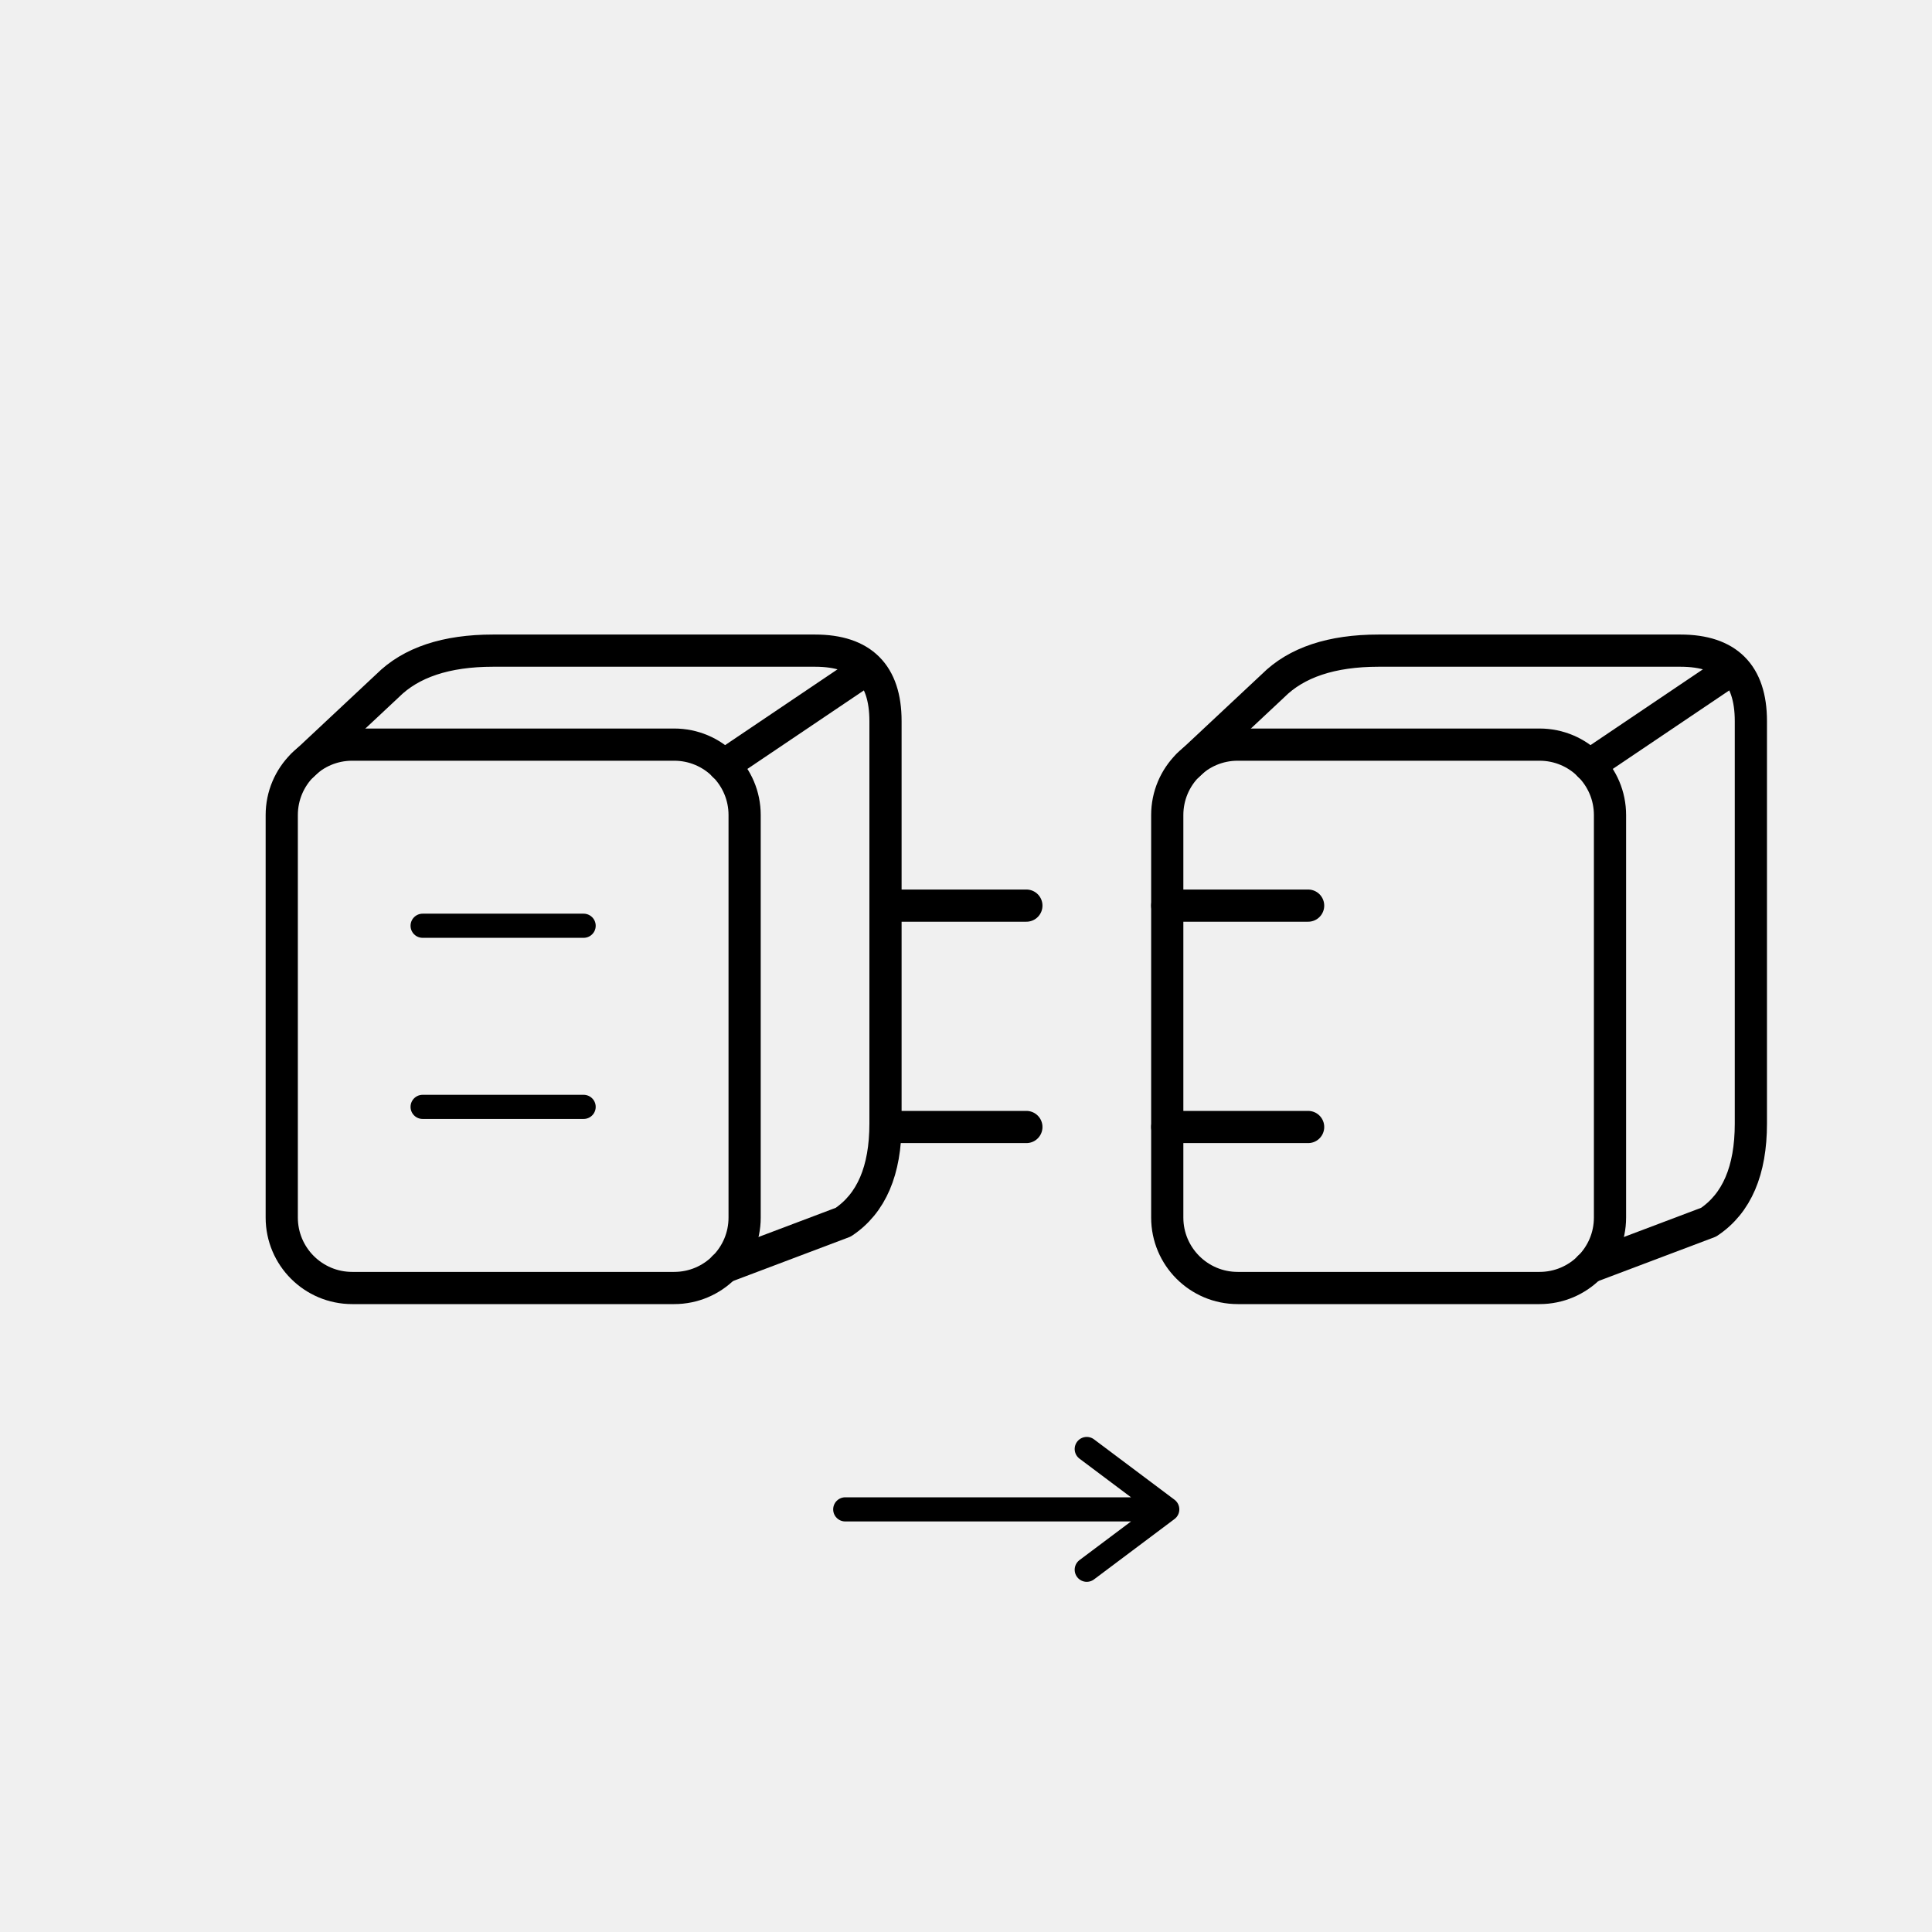
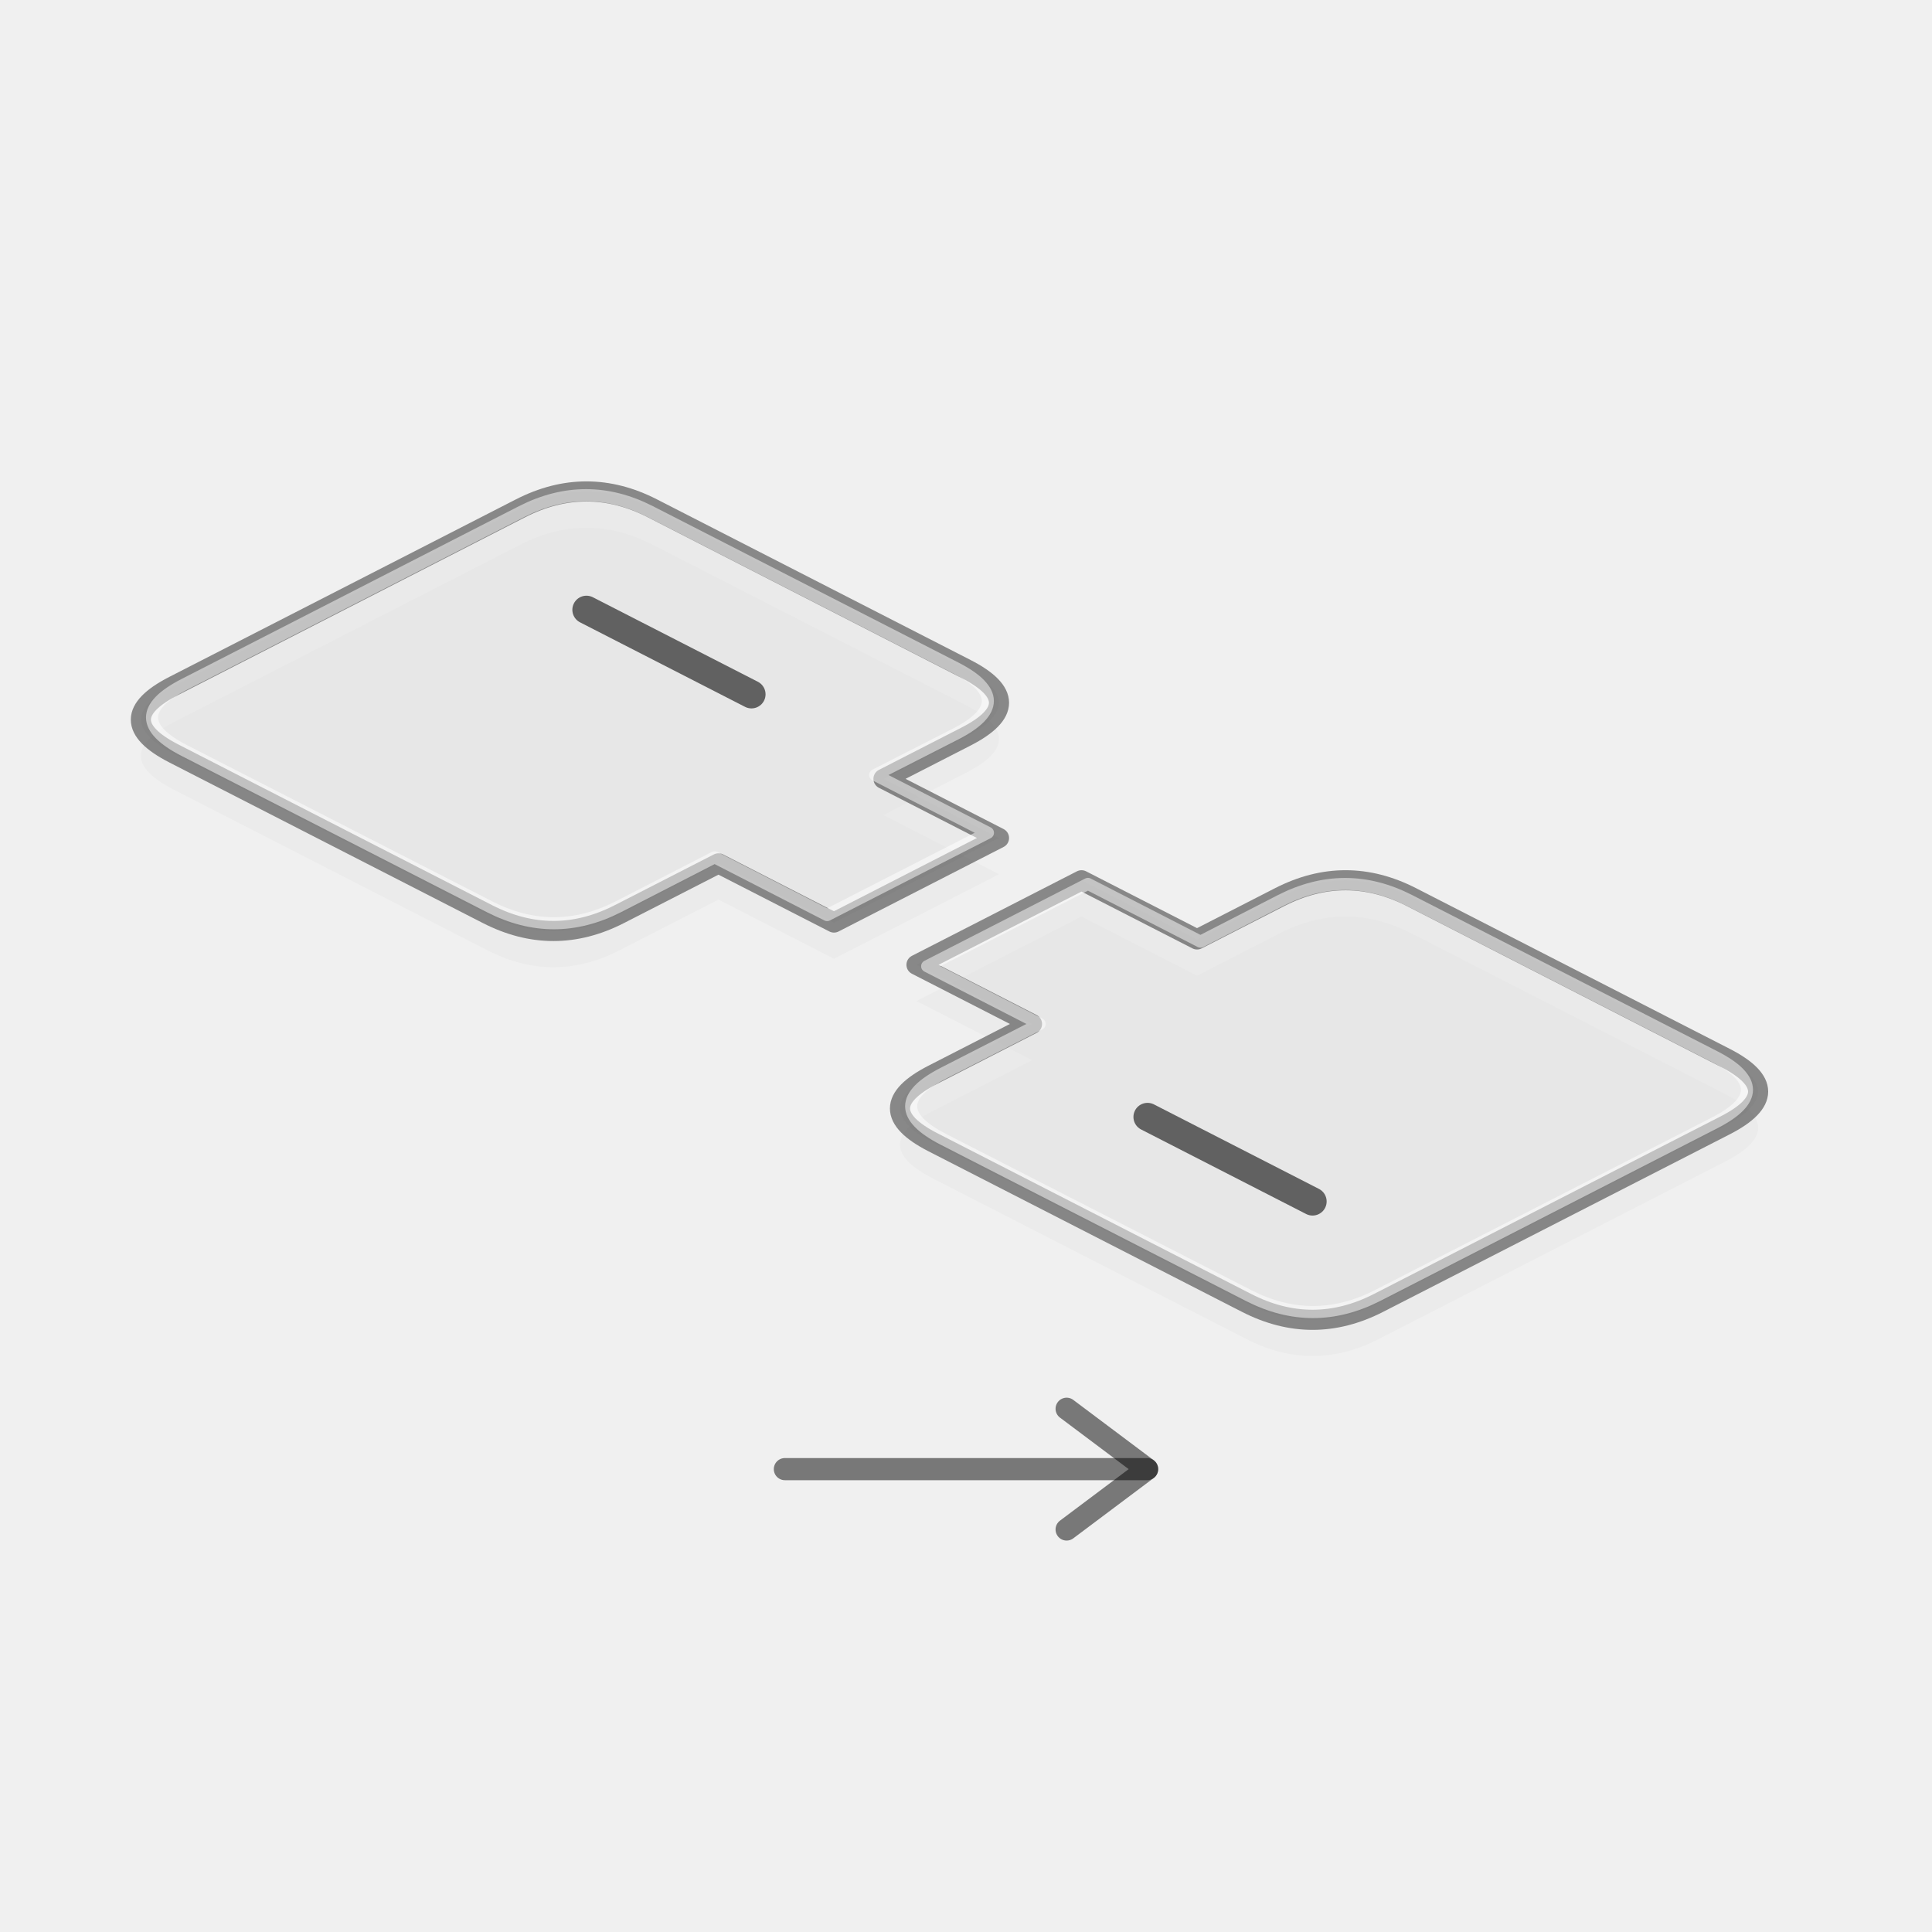
- <svg xmlns="http://www.w3.org/2000/svg" width="96" height="96" viewBox="0 0 96 96" fill="none" stroke="currentColor" stroke-width="1.6" stroke-linecap="round" stroke-linejoin="round">
-   <rect x="14" y="37" width="23" height="27" rx="3.5" />
-   <path d="M15.03 38.03 19.25 34.08Q21 32.33 24.5 32.33H40.5Q44 32.33 44 35.83V55.83Q44 59.33 41.9 60.73L35.97 62.97M35.97 38.03 43.12 33.21" />
-   <rect x="58" y="37" width="22" height="27" rx="3.5" />
-   <path d="M59.03 38.03 63.25 34.08Q65 32.33 68.5 32.33H83.5Q87 32.33 87 35.83V55.83Q87 59.33 84.9 60.73L78.97 62.97M78.97 38.03 86.12 33.21" />
-   <path d="M44 45h7m-7 11h7M58 45h7m-7 11h7" />
-   <path d="M21 46h8m-8 9h8M42 75h16m-4-3 4 3-4 3" stroke-width="1.2" />
+ <svg xmlns="http://www.w3.org/2000/svg" width="96" height="96" viewBox="0 0 96 96" fill="none" stroke="currentColor" stroke-width="1" stroke-linecap="round" stroke-linejoin="round">
+   <path d="M32.42 27.06 L48 35.04 Q51.28 36.72 48 38.4 L43.9 40.5 L49.64 43.44 L41.44 47.64 L35.7 44.7 L30.78 47.22 Q27.5 48.9 24.22 47.22 L8.64 39.24 Q5.36 37.56 8.64 35.88 L25.86 27.06 Q29.14 25.38 32.42 27.06 Z" fill="currentColor" fill-opacity="0.02" stroke="none" />
+   <path d="M32.42 25.26 L48 33.24 Q51.28 34.92 48 36.6 L43.9 38.7 L49.64 41.64 L41.44 45.84 L35.7 42.9 L30.78 45.42 Q27.5 47.1 24.22 45.42 L8.64 37.44 Q5.36 35.76 8.64 34.08 L25.86 25.26 Q29.14 23.58 32.42 25.26 Z" fill="currentColor" fill-opacity="0.03" stroke="none" />
+   <path d="M32.42 25.26 L48 33.24 Q51.28 34.92 48 36.6 L43.9 38.7 L49.64 41.64 L41.44 45.84 L35.7 42.9 L30.78 45.42 Q27.5 47.1 24.22 45.42 L8.64 37.44 Q5.36 35.76 8.64 34.08 L25.86 25.26 Q29.14 23.58 32.42 25.26 Z" fill="white" fill-opacity="0.07" stroke="none" />
+   <path d="M32.42 25.26 L48 33.24 Q51.28 34.92 48 36.6 L43.9 38.7 L49.64 41.64 L41.44 45.84 L35.7 42.9 L30.78 45.42 Q27.5 47.1 24.22 45.42 L8.64 37.44 Q5.36 35.76 8.64 34.08 L25.86 25.26 Q29.14 23.58 32.42 25.26 Z" stroke-opacity="0.43" />
+   <path d="M32.31 25.42 L47.49 33.19 Q50.68 34.83 47.49 36.47 L43.49 38.51 L49.09 41.38 L41.1 45.47 L35.51 42.6 L30.72 45.06 Q27.52 46.69 24.33 45.06 L9.15 37.29 Q5.96 35.65 9.15 34.01 L25.92 25.42 Q29.12 23.79 32.31 25.42 Z" stroke="white" stroke-width="0.6" stroke-opacity="0.5" />
+   <path d="M70.14 46.38 L85.72 54.36 Q89 56.04 85.72 57.72 L68.5 66.54 Q65.22 68.22 61.94 66.54 L46.36 58.56 Q43.08 56.88 46.36 55.2 L51.28 52.68 L45.54 49.74 L53.74 45.54 L59.48 48.48 L63.58 46.38 Q66.86 44.7 70.14 46.38 Z" fill="currentColor" fill-opacity="0.02" stroke="none" />
+   <path d="M70.14 44.58 L85.72 52.56 Q89 54.24 85.72 55.92 L68.5 64.74 Q65.22 66.42 61.94 64.74 L46.36 56.76 Q43.08 55.08 46.36 53.4 L51.28 50.88 L45.54 47.94 L53.74 43.74 L59.48 46.68 L63.58 44.58 Q66.86 42.9 70.14 44.58 Z" fill="currentColor" fill-opacity="0.03" stroke="none" />
+   <path d="M70.14 44.58 L85.72 52.56 Q89 54.24 85.72 55.92 L68.5 64.74 Q65.22 66.42 61.94 64.74 L46.36 56.76 Q43.08 55.08 46.36 53.4 L51.28 50.88 L45.54 47.94 L53.74 43.74 L59.48 46.68 L63.58 44.58 Q66.86 42.9 70.14 44.58 Z" fill="white" fill-opacity="0.07" stroke="none" />
+   <path d="M70.14 44.58 L85.72 52.56 Q89 54.24 85.72 55.92 L68.5 64.74 Q65.22 66.42 61.94 64.74 L46.36 56.76 Q43.08 55.08 46.36 53.4 L51.28 50.88 L45.54 47.94 L53.74 43.74 L59.48 46.68 L63.58 44.58 Q66.86 42.9 70.14 44.58 Z" stroke-opacity="0.43" />
+   <path d="M70.03 44.74 L85.21 52.51 Q88.4 54.15 85.21 55.79 L68.44 64.38 Q65.24 66.01 62.05 64.38 L46.87 56.61 Q43.68 54.97 46.87 53.33 L51.66 50.88 L46.07 48.01 L54.06 43.92 L59.65 46.79 L63.64 44.74 Q66.84 43.11 70.03 44.74 Z" stroke="white" stroke-width="0.6" stroke-opacity="0.5" />
+   <path d="M29.14 30.3 L37.34 34.5 M57.02 55.5 L65.22 59.7" stroke-width="1.4" stroke-opacity="0.58" />
+   <path d="M39 73 L57 73" stroke-width="1.1" stroke-opacity="0.5" />
+   <path d="M53 70 L57 73 L53 76" stroke-width="1.1" stroke-opacity="0.5" />
</svg>
